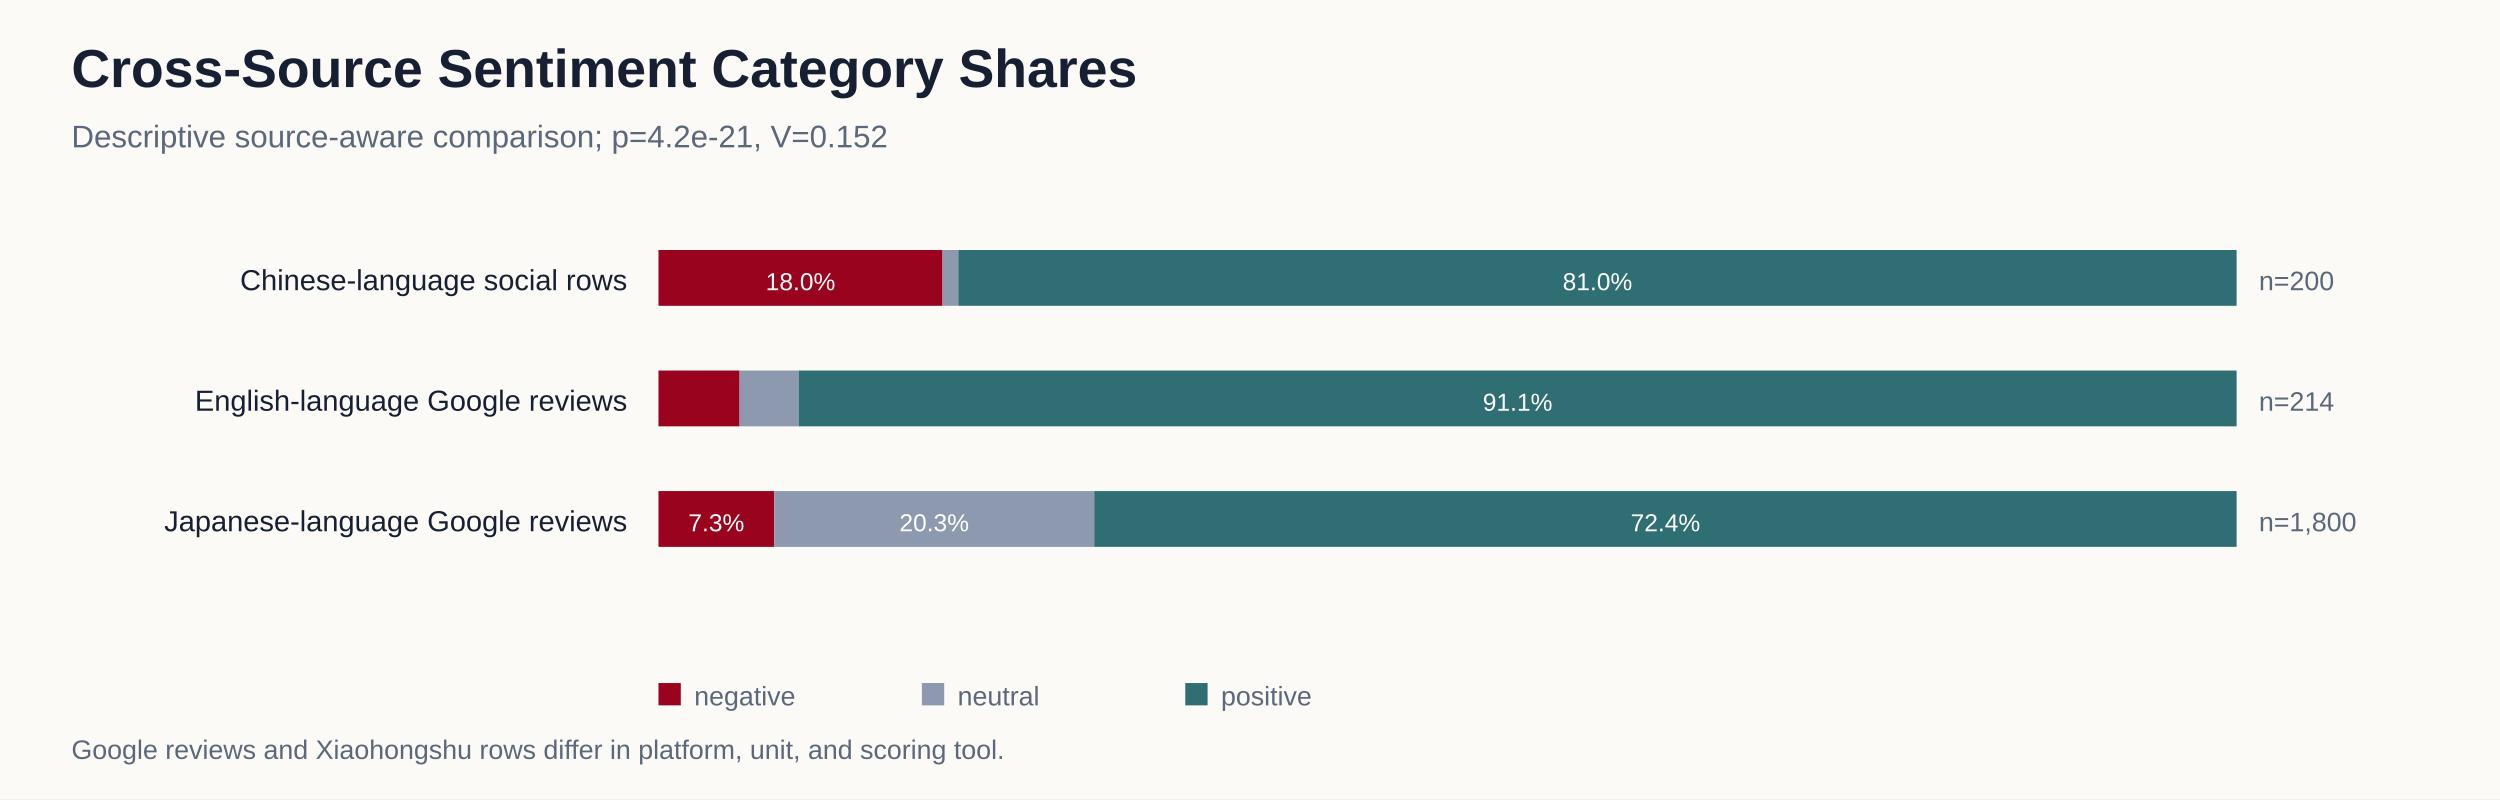
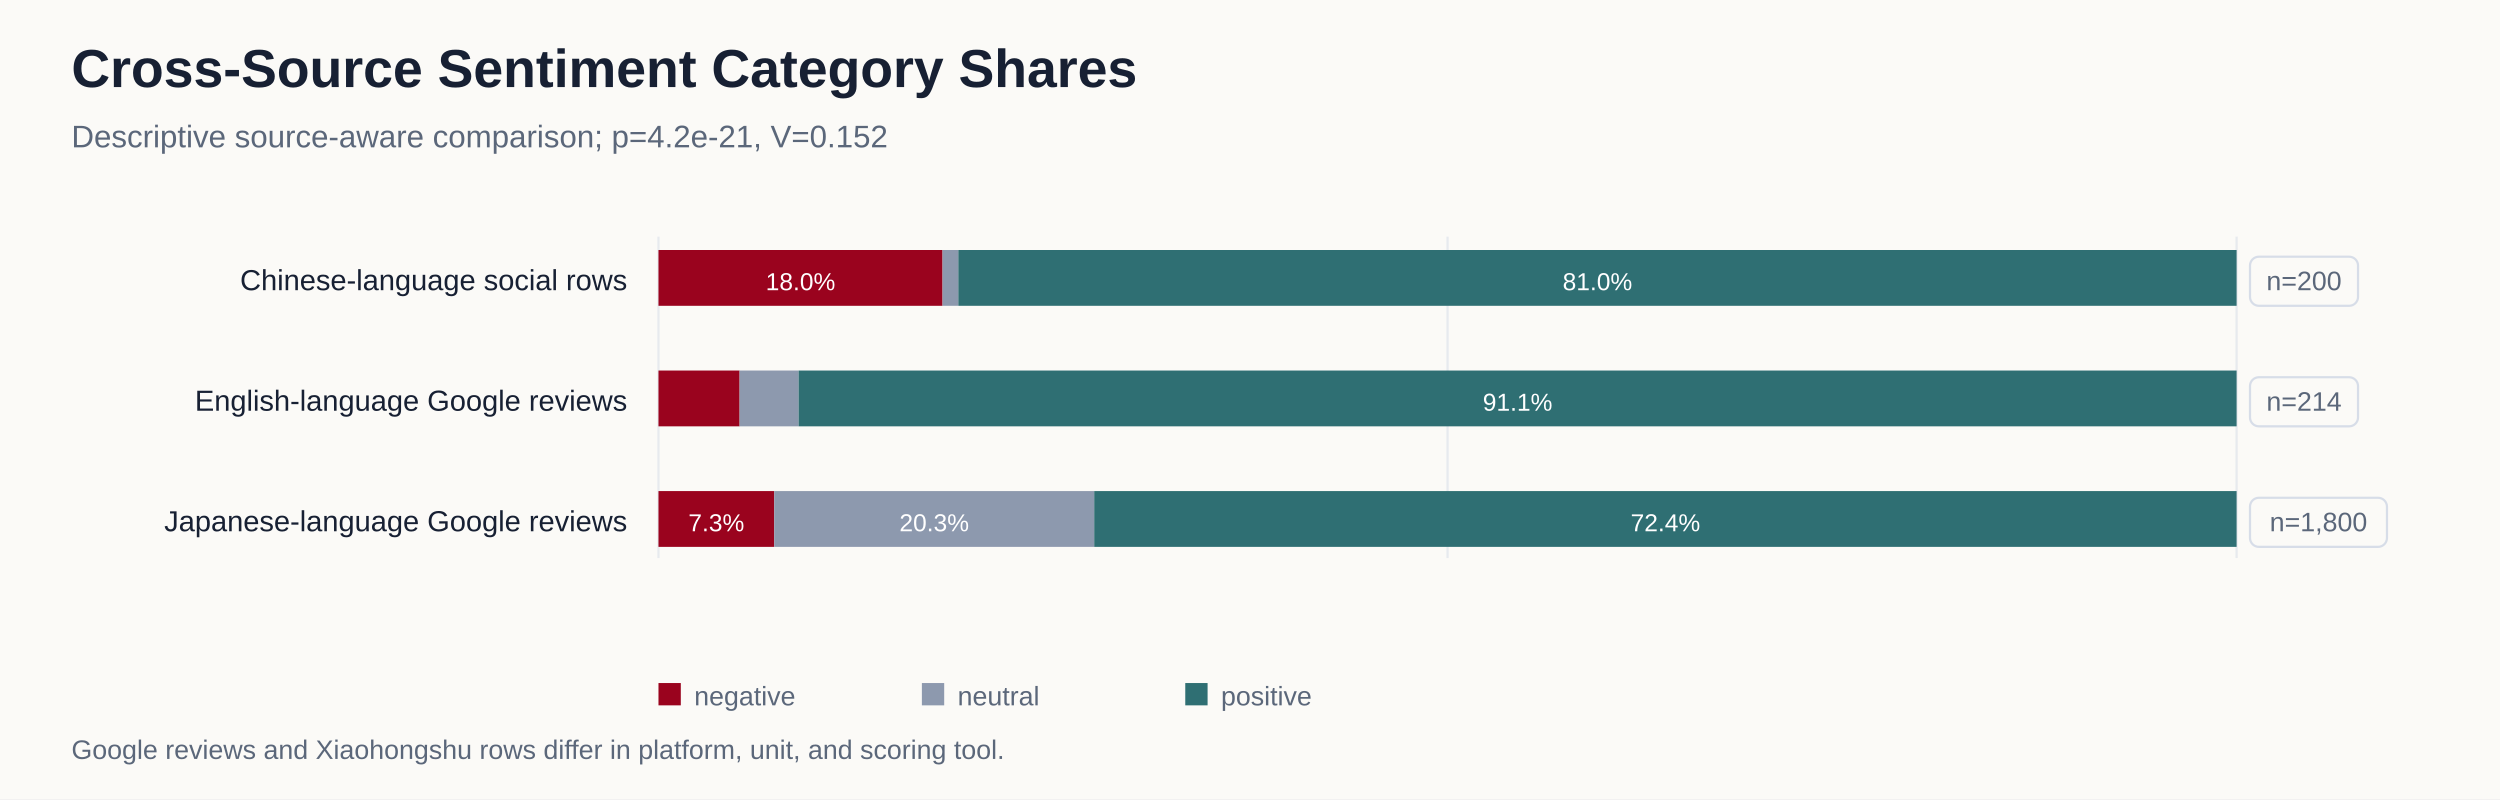
<svg xmlns="http://www.w3.org/2000/svg" width="1120" height="358" viewBox="0 0 1120 358">
  <rect width="100%" height="100%" fill="#fbfaf7" />
  <text x="32.00" y="39.00" text-anchor="start" font-family="Arial, sans-serif" font-size="24" font-weight="700" fill="#172033">Cross-Source Sentiment Category Shares</text>
  <text x="32.00" y="66.00" text-anchor="start" font-family="Arial, sans-serif" font-size="14" font-weight="400" fill="#5b677a">Descriptive source-aware comparison; p=4.2e-21, V=0.152</text>
+   <line x1="295.00" x2="295.00" y1="106.00" y2="250.00" stroke="#d7dde8" stroke-width="1" opacity="0.55" />
+   <line x1="648.50" x2="648.50" y1="106.00" y2="250.00" stroke="#d7dde8" stroke-width="1" opacity="0.55" />
+   <line x1="1002.00" x2="1002.00" y1="106.00" y2="250.00" stroke="#d7dde8" stroke-width="1" opacity="0.55" />
  <text x="281.00" y="130.00" text-anchor="end" font-family="Arial, sans-serif" font-size="13" font-weight="400" fill="#172033">Chinese-language social rows</text>
  <rect x="295.00" y="112.00" width="127.26" height="25" fill="#9a031e" />
  <text x="358.63" y="130.00" text-anchor="middle" font-family="Arial, sans-serif" font-size="11" font-weight="400" fill="#ffffff">18.0%</text>
  <rect x="422.26" y="112.00" width="7.07" height="25" fill="#8d99ae" />
  <rect x="429.33" y="112.00" width="572.67" height="25" fill="#2f6f73" />
  <text x="715.66" y="130.00" text-anchor="middle" font-family="Arial, sans-serif" font-size="11" font-weight="400" fill="#ffffff">81.0%</text>
-   <text x="1012.00" y="130.00" text-anchor="start" font-family="Arial, sans-serif" font-size="12" font-weight="400" fill="#5b677a">n=200</text>
+   <rect x="1008.00" y="115.00" width="48.40" height="22.00" rx="4" fill="#fbfaf7" stroke="#d7dde8" stroke-width="1" />
+   <text x="1032.20" y="130.00" text-anchor="middle" font-family="Arial, sans-serif" font-size="12" font-weight="400" fill="#5b677a">n=200</text>
  <text x="281.00" y="184.00" text-anchor="end" font-family="Arial, sans-serif" font-size="13" font-weight="400" fill="#172033">English-language Google reviews</text>
  <rect x="295.00" y="166.00" width="36.34" height="25" fill="#9a031e" />
  <rect x="331.34" y="166.00" width="26.43" height="25" fill="#8d99ae" />
  <rect x="357.77" y="166.00" width="644.23" height="25" fill="#2f6f73" />
  <text x="679.89" y="184.00" text-anchor="middle" font-family="Arial, sans-serif" font-size="11" font-weight="400" fill="#ffffff">91.1%</text>
-   <text x="1012.00" y="184.00" text-anchor="start" font-family="Arial, sans-serif" font-size="12" font-weight="400" fill="#5b677a">n=214</text>
+   <rect x="1008.00" y="169.00" width="48.40" height="22.00" rx="4" fill="#fbfaf7" stroke="#d7dde8" stroke-width="1" />
+   <text x="1032.20" y="184.00" text-anchor="middle" font-family="Arial, sans-serif" font-size="12" font-weight="400" fill="#5b677a">n=214</text>
  <text x="281.00" y="238.00" text-anchor="end" font-family="Arial, sans-serif" font-size="13" font-weight="400" fill="#172033">Japanese-language Google reviews</text>
  <rect x="295.00" y="220.00" width="51.85" height="25" fill="#9a031e" />
  <text x="320.92" y="238.00" text-anchor="middle" font-family="Arial, sans-serif" font-size="11" font-weight="400" fill="#ffffff">7.3%</text>
  <rect x="346.85" y="220.00" width="143.36" height="25" fill="#8d99ae" />
  <text x="418.53" y="238.00" text-anchor="middle" font-family="Arial, sans-serif" font-size="11" font-weight="400" fill="#ffffff">20.3%</text>
  <rect x="490.21" y="220.00" width="511.79" height="25" fill="#2f6f73" />
  <text x="746.11" y="238.00" text-anchor="middle" font-family="Arial, sans-serif" font-size="11" font-weight="400" fill="#ffffff">72.4%</text>
-   <text x="1012.00" y="238.00" text-anchor="start" font-family="Arial, sans-serif" font-size="12" font-weight="400" fill="#5b677a">n=1,800</text>
+   <rect x="1008.00" y="223.00" width="61.36" height="22.00" rx="4" fill="#fbfaf7" stroke="#d7dde8" stroke-width="1" />
+   <text x="1038.68" y="238.00" text-anchor="middle" font-family="Arial, sans-serif" font-size="12" font-weight="400" fill="#5b677a">n=1,800</text>
  <rect x="295.00" y="306.00" width="10" height="10" fill="#9a031e" />
  <text x="311.00" y="316.00" text-anchor="start" font-family="Arial, sans-serif" font-size="12" font-weight="400" fill="#5b677a">negative</text>
  <rect x="413.00" y="306.00" width="10" height="10" fill="#8d99ae" />
  <text x="429.00" y="316.00" text-anchor="start" font-family="Arial, sans-serif" font-size="12" font-weight="400" fill="#5b677a">neutral</text>
  <rect x="531.00" y="306.00" width="10" height="10" fill="#2f6f73" />
  <text x="547.00" y="316.00" text-anchor="start" font-family="Arial, sans-serif" font-size="12" font-weight="400" fill="#5b677a">positive</text>
  <text x="32.00" y="340.00" text-anchor="start" font-family="Arial, sans-serif" font-size="12" font-weight="400" fill="#5b677a">Google reviews and Xiaohongshu rows differ in platform, unit, and scoring tool.</text>
</svg>
